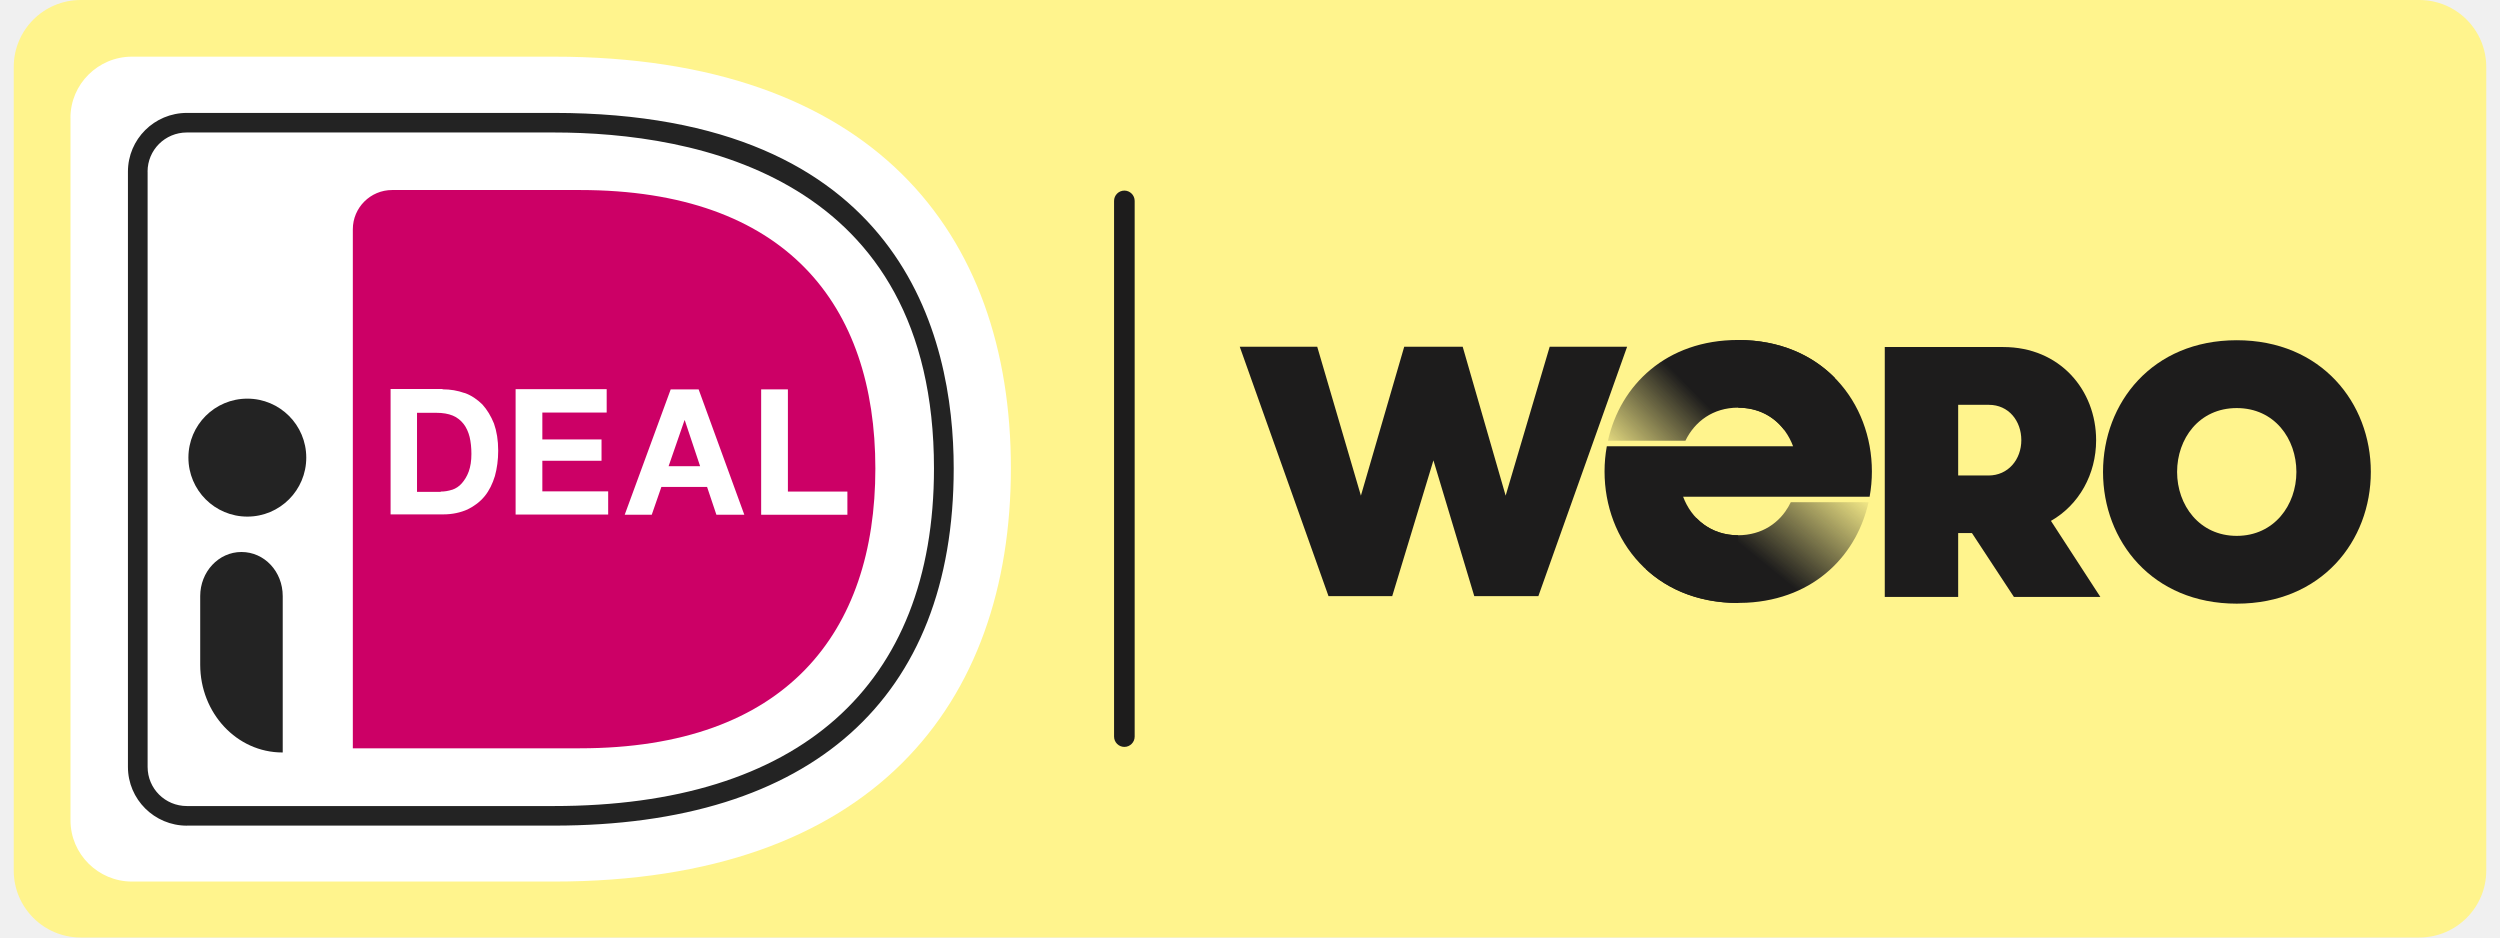
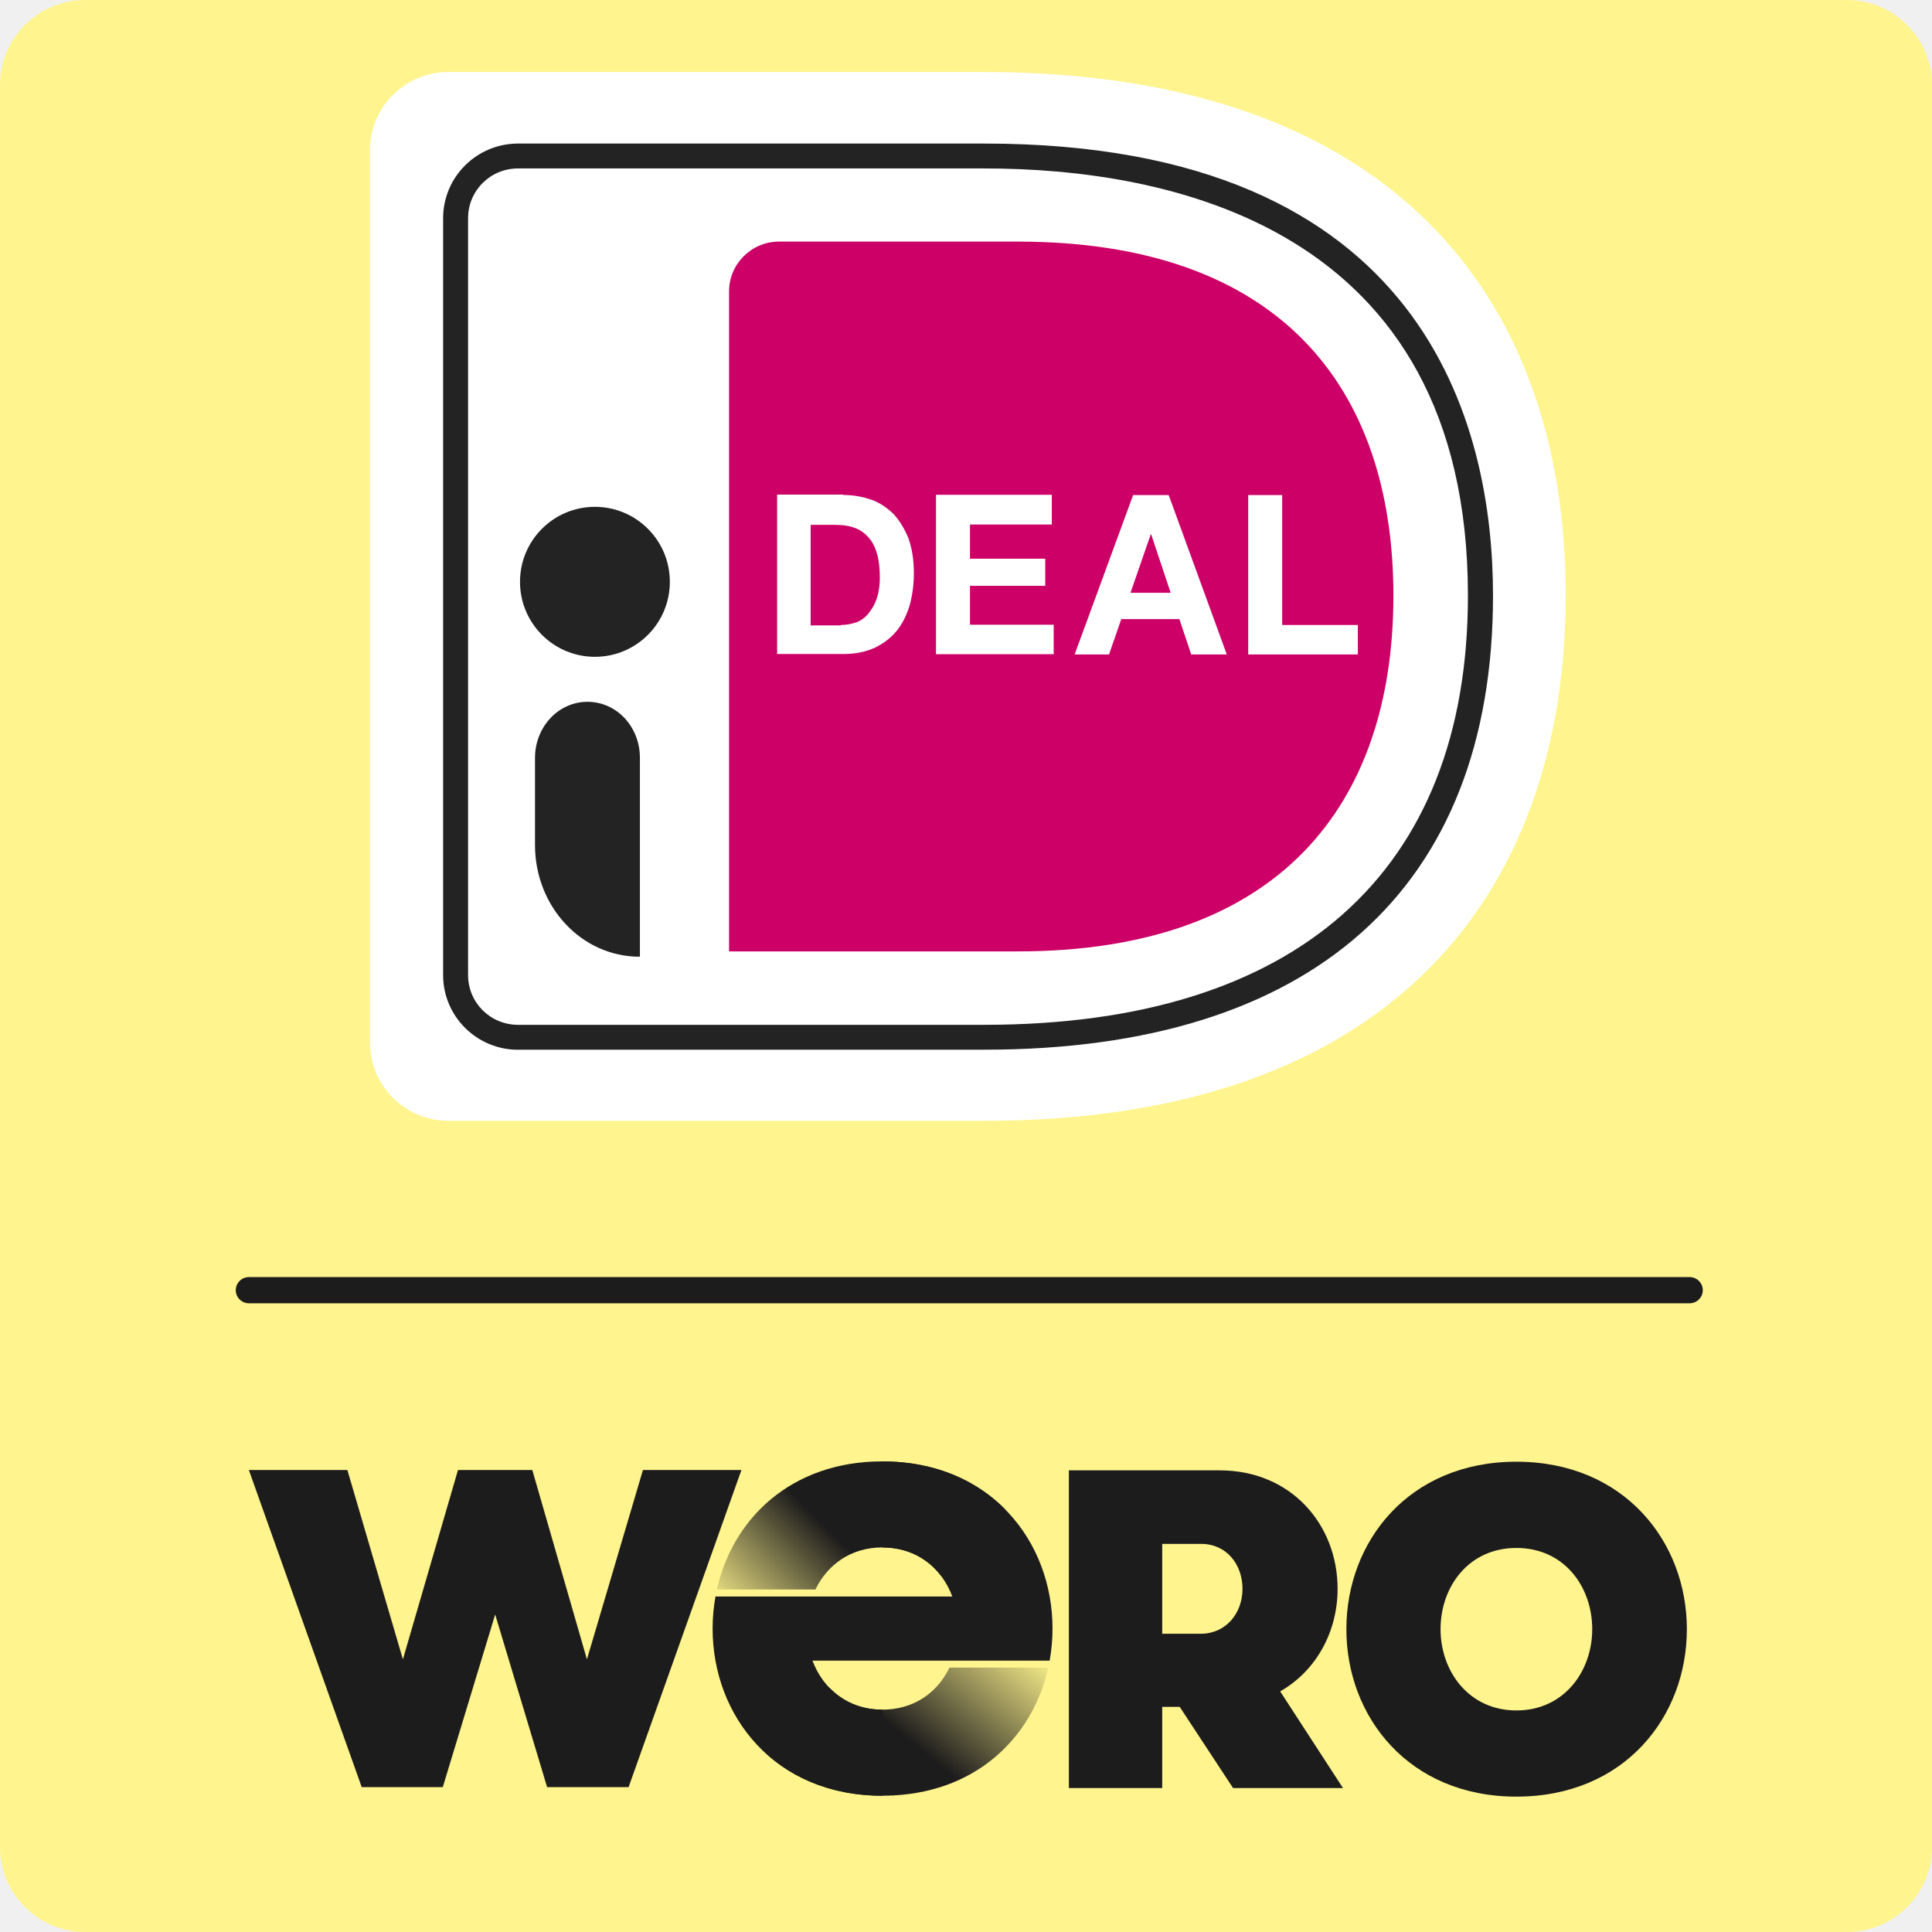
- <svg xmlns="http://www.w3.org/2000/svg" width="64" height="24" viewBox="0 0 480 182" fill="none">
+ <svg xmlns="http://www.w3.org/2000/svg" width="40" height="40" viewBox="0 0 295 295" fill="none">
  <defs>
    <style>
-         .cls-1 {
-           fill: url(#linear-gradient);
-         }
-         .cls-1, .cls-2, .cls-3, .cls-4, .cls-5, .cls-6, .cls-7, .cls-8, .cls-9 {
-           stroke-width: 0px;
-         }
-         .cls-2, .cls-3 {
-           fill-rule: evenodd;
-         }
-         .cls-2, .cls-6 {
-           fill: #232323;
-         }
-         .cls-3, .cls-8 {
-           fill: #fff;
-         }
-         .cls-4 {
-           fill: url(#linear-gradient-2);
-         }
-         .cls-5 {
-           fill: #1d1c1c;
-         }
-         .cls-7 {
-           fill: #c06;
-         }
-         .cls-9 {
-           fill: #fff48d;
-         }
-       </style>
-     <linearGradient id="linear-gradient" x1="352.72" y1="95.3" x2="330.2" y2="67.73" gradientTransform="translate(0 184) scale(1 -1)" gradientUnits="userSpaceOnUse">
+       .cls-1 {
+         fill: url(#linear-gradient);
+       }
+ 
+       .cls-1, .cls-2, .cls-3, .cls-4, .cls-5, .cls-6, .cls-7, .cls-8, .cls-9 {
+         stroke-width: 0px;
+       }
+ 
+       .cls-2, .cls-3 {
+         fill-rule: evenodd;
+       }
+ 
+       .cls-2, .cls-6 {
+         fill: #232323;
+       }
+ 
+       .cls-3, .cls-8 {
+         fill: #fff;
+       }
+ 
+       .cls-4 {
+         fill: url(#linear-gradient-2);
+       }
+ 
+       .cls-5 {
+         fill: #1d1c1c;
+       }
+ 
+       .cls-7 {
+         fill: #c06;
+       }
+ 
+       .cls-9 {
+         fill: #fff48d;
+       }
+     </style>
+     <linearGradient id="linear-gradient" x1="152.7" y1="50.16" x2="130.19" y2="22.59" gradientTransform="translate(0 296) scale(1 -1)" gradientUnits="userSpaceOnUse">
      <stop offset=".02" stop-color="#1d1c1c" stop-opacity="0" />
      <stop offset=".68" stop-color="#1d1c1c" />
    </linearGradient>
-     <linearGradient id="linear-gradient-2" x1="313.44" y1="89.45" x2="336.52" y2="112.26" gradientTransform="translate(0 184) scale(1 -1)" gradientUnits="userSpaceOnUse">
+     <linearGradient id="linear-gradient-2" x1="113.43" y1="44.31" x2="136.51" y2="67.12" gradientTransform="translate(0 296) scale(1 -1)" gradientUnits="userSpaceOnUse">
      <stop offset=".02" stop-color="#1d1c1c" stop-opacity="0" />
      <stop offset=".68" stop-color="#1d1c1c" />
    </linearGradient>
  </defs>
-   <rect class="cls-9" x="0" width="480" height="182" rx="13" ry="13" />
+   <rect class="cls-9" width="295" height="295" rx="13" ry="13" />
  <g>
-     <path class="cls-8" d="M11.02,22.87v136.4c0,6.53,5.37,11.87,11.93,11.87h81.89c61.91,0,88.74-34.49,88.74-80.25S166.74,11,104.83,11H22.94c-6.56,0-11.93,5.34-11.93,11.87Z" />
-     <path class="cls-7" d="M65.83,44.48v100.79h44.07c40.02,0,57.37-22.5,57.37-54.31s-17.36-54.07-57.37-54.07h-36.44c-4.23,0-7.63,3.44-7.63,7.6Z" />
-     <path class="cls-2" d="M33.62,160.28h71.21c50.04,0,77.65-24.63,77.65-69.33,0-25.76-10.08-69.03-77.65-69.03H33.62c-6.32,0-11.45,5.1-11.45,11.4v115.57c0,6.29,5.13,11.4,11.45,11.4ZM25.98,33.32c0-4.21,3.4-7.6,7.63-7.6h71.21c27.55,0,73.83,8.49,73.83,65.23,0,42.26-26.24,65.53-73.83,65.53H33.62c-4.23,0-7.63-3.38-7.63-7.6V33.32Z" />
-     <path class="cls-3" d="M87.51,76.3c-1.34-.48-2.74-.72-4.26-.72v-.06h-10.09v24.34h10.21c1.81,0,3.38-.36,4.73-.96,1.34-.66,2.45-1.5,3.33-2.58.88-1.08,1.52-2.4,1.98-3.9.41-1.5.64-3.12.64-4.92,0-2.04-.29-3.78-.82-5.28-.58-1.44-1.34-2.7-2.27-3.72-.99-.96-2.1-1.74-3.44-2.22ZM85.12,95.07c-.76.24-1.46.36-2.22.36v.06h-4.61v-15.35h3.73c1.28,0,2.33.18,3.21.54.88.36,1.58.96,2.1,1.62.52.66.93,1.56,1.17,2.52.23.96.35,2.1.35,3.3,0,1.38-.18,2.46-.52,3.42-.35.96-.82,1.68-1.34,2.28-.52.6-1.17,1.02-1.87,1.26Z" />
-     <path class="cls-8" d="M115.11,75.59v4.5h-12.49v5.22h11.49v4.14h-11.49v5.94h12.78v4.5h-17.97v-24.34h17.68v.06Z" />
-     <path class="cls-3" d="M141.83,99.93l-8.87-24.34h-5.42l-8.93,24.34h5.25l1.87-5.4h8.87l1.81,5.4h5.43ZM130.27,81.58l2.98,8.93h-6.12l3.09-8.93h.06Z" />
-     <path class="cls-8" d="M150.29,75.58v19.85h11.55v4.5h-16.74v-24.34h5.19Z" />
-     <path class="cls-6" d="M45.35,100.29c6.32,0,11.44-5.12,11.44-11.45s-5.12-11.45-11.44-11.45-11.44,5.12-11.44,11.45,5.12,11.45,11.44,11.45Z" />
-     <path class="cls-6" d="M52.16,146.08c-8.86,0-15.96-7.65-15.96-17.05v-13.31c0-4.7,3.55-8.56,8.01-8.56s8.01,3.8,8.01,8.56v30.36h-.06Z" />
+     <path class="cls-8" d="M56.51,22.87v136.4c0,6.53,5.37,11.87,11.93,11.87h81.89c61.91,0,88.74-34.49,88.74-80.25S212.23,11,150.32,11h-81.89c-6.56,0-11.93,5.34-11.93,11.87Z" />
+     <path class="cls-7" d="M111.32,44.48v100.79h44.07c40.02,0,57.37-22.5,57.37-54.31s-17.36-54.07-57.37-54.07h-36.44c-4.23,0-7.63,3.44-7.63,7.6Z" />
+     <path class="cls-2" d="M79.11,160.28h71.21c50.04,0,77.65-24.63,77.65-69.33,0-25.76-10.08-69.03-77.65-69.03h-71.21c-6.32,0-11.45,5.1-11.45,11.4v115.57c0,6.29,5.13,11.4,11.45,11.4ZM71.47,33.32c0-4.21,3.4-7.6,7.63-7.6h71.21c27.55,0,73.83,8.49,73.83,65.23,0,42.26-26.24,65.53-73.83,65.53h-71.21c-4.23,0-7.63-3.38-7.63-7.6V33.32Z" />
+     <path class="cls-3" d="M133.01,76.3c-1.34-.48-2.74-.72-4.26-.72v-.06h-10.09v24.34h10.21c1.81,0,3.38-.36,4.72-.96,1.34-.66,2.45-1.5,3.33-2.58.88-1.08,1.52-2.4,1.98-3.9.41-1.5.64-3.12.64-4.92,0-2.04-.29-3.78-.82-5.28-.58-1.44-1.34-2.7-2.27-3.72-.99-.96-2.1-1.74-3.44-2.22ZM130.61,95.07c-.76.24-1.46.36-2.22.36v.06h-4.61v-15.35h3.73c1.28,0,2.33.18,3.21.54.88.36,1.57.96,2.1,1.62.53.66.93,1.56,1.17,2.52.23.96.35,2.1.35,3.3,0,1.38-.18,2.46-.52,3.42-.35.96-.82,1.68-1.34,2.28-.53.6-1.17,1.02-1.87,1.26Z" />
+     <path class="cls-8" d="M160.6,75.59v4.5h-12.49v5.22h11.49v4.14h-11.49v5.94h12.78v4.5h-17.97v-24.34h17.68v.06Z" />
+     <path class="cls-3" d="M187.32,99.93l-8.87-24.34h-5.43l-8.93,24.34h5.25l1.87-5.4h8.87l1.81,5.4h5.43ZM175.77,81.58l2.98,8.93h-6.13l3.09-8.93h.06Z" />
+     <path class="cls-8" d="M195.78,75.58v19.85h11.55v4.5h-16.74v-24.34h5.19Z" />
+     <path class="cls-6" d="M90.84,100.29c6.32,0,11.44-5.12,11.44-11.45s-5.12-11.45-11.44-11.45-11.44,5.12-11.44,11.45,5.12,11.45,11.44,11.45Z" />
+     <path class="cls-6" d="M97.65,146.08c-8.86,0-15.96-7.65-15.96-17.05v-13.31c0-4.7,3.55-8.56,8.01-8.56s8.01,3.8,8.01,8.56v30.36h-.06Z" />
  </g>
+   <path class="cls-5" d="M258,199H38c-1.1,0-2-.9-2-2s.9-2,2-2h220c1.1,0,2,.9,2,2s-.9,2-2,2Z" />
  <g>
-     <path class="cls-5" d="M405.6,91.62c0-13.38,9.52-25.57,25.96-25.57s26.03,12.2,26.03,25.57-9.52,25.57-26.03,25.57c-16.44,0-25.96-12.2-25.96-25.57ZM443.14,91.62c0-6.45-4.25-12.4-11.58-12.4s-11.58,5.96-11.58,12.4,4.32,12.41,11.58,12.41,11.58-5.96,11.58-12.41Z" />
-     <path class="cls-5" d="M395.49,101.12c5.48-3.12,8.77-9.08,8.77-15.66,0-9.77-7.06-18.09-18.02-18.09h-23.01v48.51h14.25v-12.4h2.67l8.15,12.4h16.78l-9.59-14.76ZM383.37,92.31h-5.89v-13.72h5.96c3.84,0,6.3,3.12,6.3,6.86s-2.54,6.86-6.37,6.86Z" />
-     <path class="cls-5" d="M298.18,67.31l-8.55,28.91-8.34-28.91h-11.35l-8.41,28.91-8.48-28.91h-15.04l17.23,48.42h12.37l8-26.36,7.93,26.36h12.44l17.23-48.42h-15.04Z" />
-     <path class="cls-5" d="M334.78,103.91h-.03c-5.33,0-9.07-3.22-10.67-7.48h36.21c.29-1.6.44-3.24.44-4.9,0-13.34-9.49-25.51-25.95-25.52v13.14c5.36.01,9.06,3.23,10.65,7.48h-36.16c-.29,1.6-.44,3.24-.44,4.9,0,13.35,9.5,25.53,25.91,25.53h.03v-13.15Z" />
-     <path class="cls-1" d="M334.75,117.05c.56,0,1.11-.02,1.65-.04,3.33-.17,6.36-.85,9.06-1.94,2.7-1.09,5.07-2.6,7.08-4.42,2.02-1.82,3.68-3.95,4.97-6.3,1.17-2.14,2.03-4.45,2.57-6.86h-15.09c-.31.64-.67,1.26-1.08,1.83-.56.79-1.22,1.5-1.97,2.11-.75.62-1.59,1.14-2.51,1.54-.92.4-1.93.68-3.02.83-.53.07-1.08.11-1.65.11-3.39,0-6.14-1.31-8.11-3.36l-9.81,9.92c4.36,4.03,10.41,6.57,17.91,6.57Z" />
-     <path class="cls-4" d="M334.75,66c-13.92,0-22.87,8.76-25.26,19.56h15.04c1.8-3.72,5.34-6.42,10.22-6.42,3.89,0,6.91,1.68,8.88,4.22l9.9-10.01c-4.42-4.48-10.78-7.35-18.77-7.35Z" />
+     <path class="cls-5" d="M205.58,248.76c0-13.38,9.52-25.57,25.96-25.57s26.03,12.2,26.03,25.57-9.52,25.57-26.03,25.57c-16.44,0-25.96-12.2-25.96-25.57ZM243.12,248.76c0-6.45-4.25-12.4-11.58-12.4s-11.58,5.96-11.58,12.4,4.32,12.41,11.58,12.41,11.58-5.96,11.58-12.41Z" />
+     <path class="cls-5" d="M195.47,258.26c5.48-3.12,8.77-9.08,8.77-15.66,0-9.77-7.06-18.09-18.02-18.09h-23.01v48.51h14.25v-12.4h2.67l8.15,12.4h16.78l-9.59-14.76ZM183.35,249.46h-5.89v-13.72h5.96c3.84,0,6.3,3.12,6.3,6.86s-2.54,6.86-6.37,6.86Z" />
+     <path class="cls-5" d="M98.17,224.46l-8.55,28.91-8.34-28.91h-11.35l-8.41,28.91-8.48-28.91h-15.04l17.23,48.42h12.38l8-26.36,7.93,26.36h12.44l17.23-48.42h-15.04Z" />
+     <path class="cls-5" d="M134.77,261.05h-.04c-5.33,0-9.07-3.22-10.67-7.48h36.21c.29-1.6.44-3.24.44-4.9,0-13.34-9.49-25.51-25.95-25.52v13.14c5.36.01,9.06,3.23,10.65,7.48h-36.16c-.29,1.6-.44,3.24-.44,4.9,0,13.35,9.5,25.53,25.91,25.53h.04v-13.15Z" />
+     <path class="cls-1" d="M134.73,274.19c.56,0,1.1-.02,1.65-.04,3.33-.17,6.36-.85,9.06-1.94,2.7-1.1,5.07-2.6,7.08-4.42,2.01-1.82,3.68-3.95,4.97-6.3,1.17-2.13,2.03-4.45,2.57-6.86h-15.09c-.31.64-.67,1.26-1.08,1.83-.56.79-1.22,1.5-1.97,2.11-.75.62-1.59,1.14-2.51,1.54-.93.4-1.93.68-3.02.83-.53.07-1.08.11-1.65.11-3.4,0-6.14-1.31-8.1-3.36l-9.81,9.92c4.36,4.03,10.41,6.57,17.91,6.57Z" />
+     <path class="cls-4" d="M134.73,223.14c-13.92,0-22.87,8.76-25.26,19.56h15.04c1.8-3.72,5.34-6.42,10.22-6.42,3.89,0,6.91,1.68,8.88,4.22l9.9-10.01c-4.42-4.48-10.78-7.35-18.77-7.35Z" />
  </g>
-   <path class="cls-5" d="M215.61,145c-1.1,0-2-.9-2-2V39c0-1.1.9-2,2-2s2,.9,2,2v104c0,1.1-.9,2-2,2Z" />
</svg>
